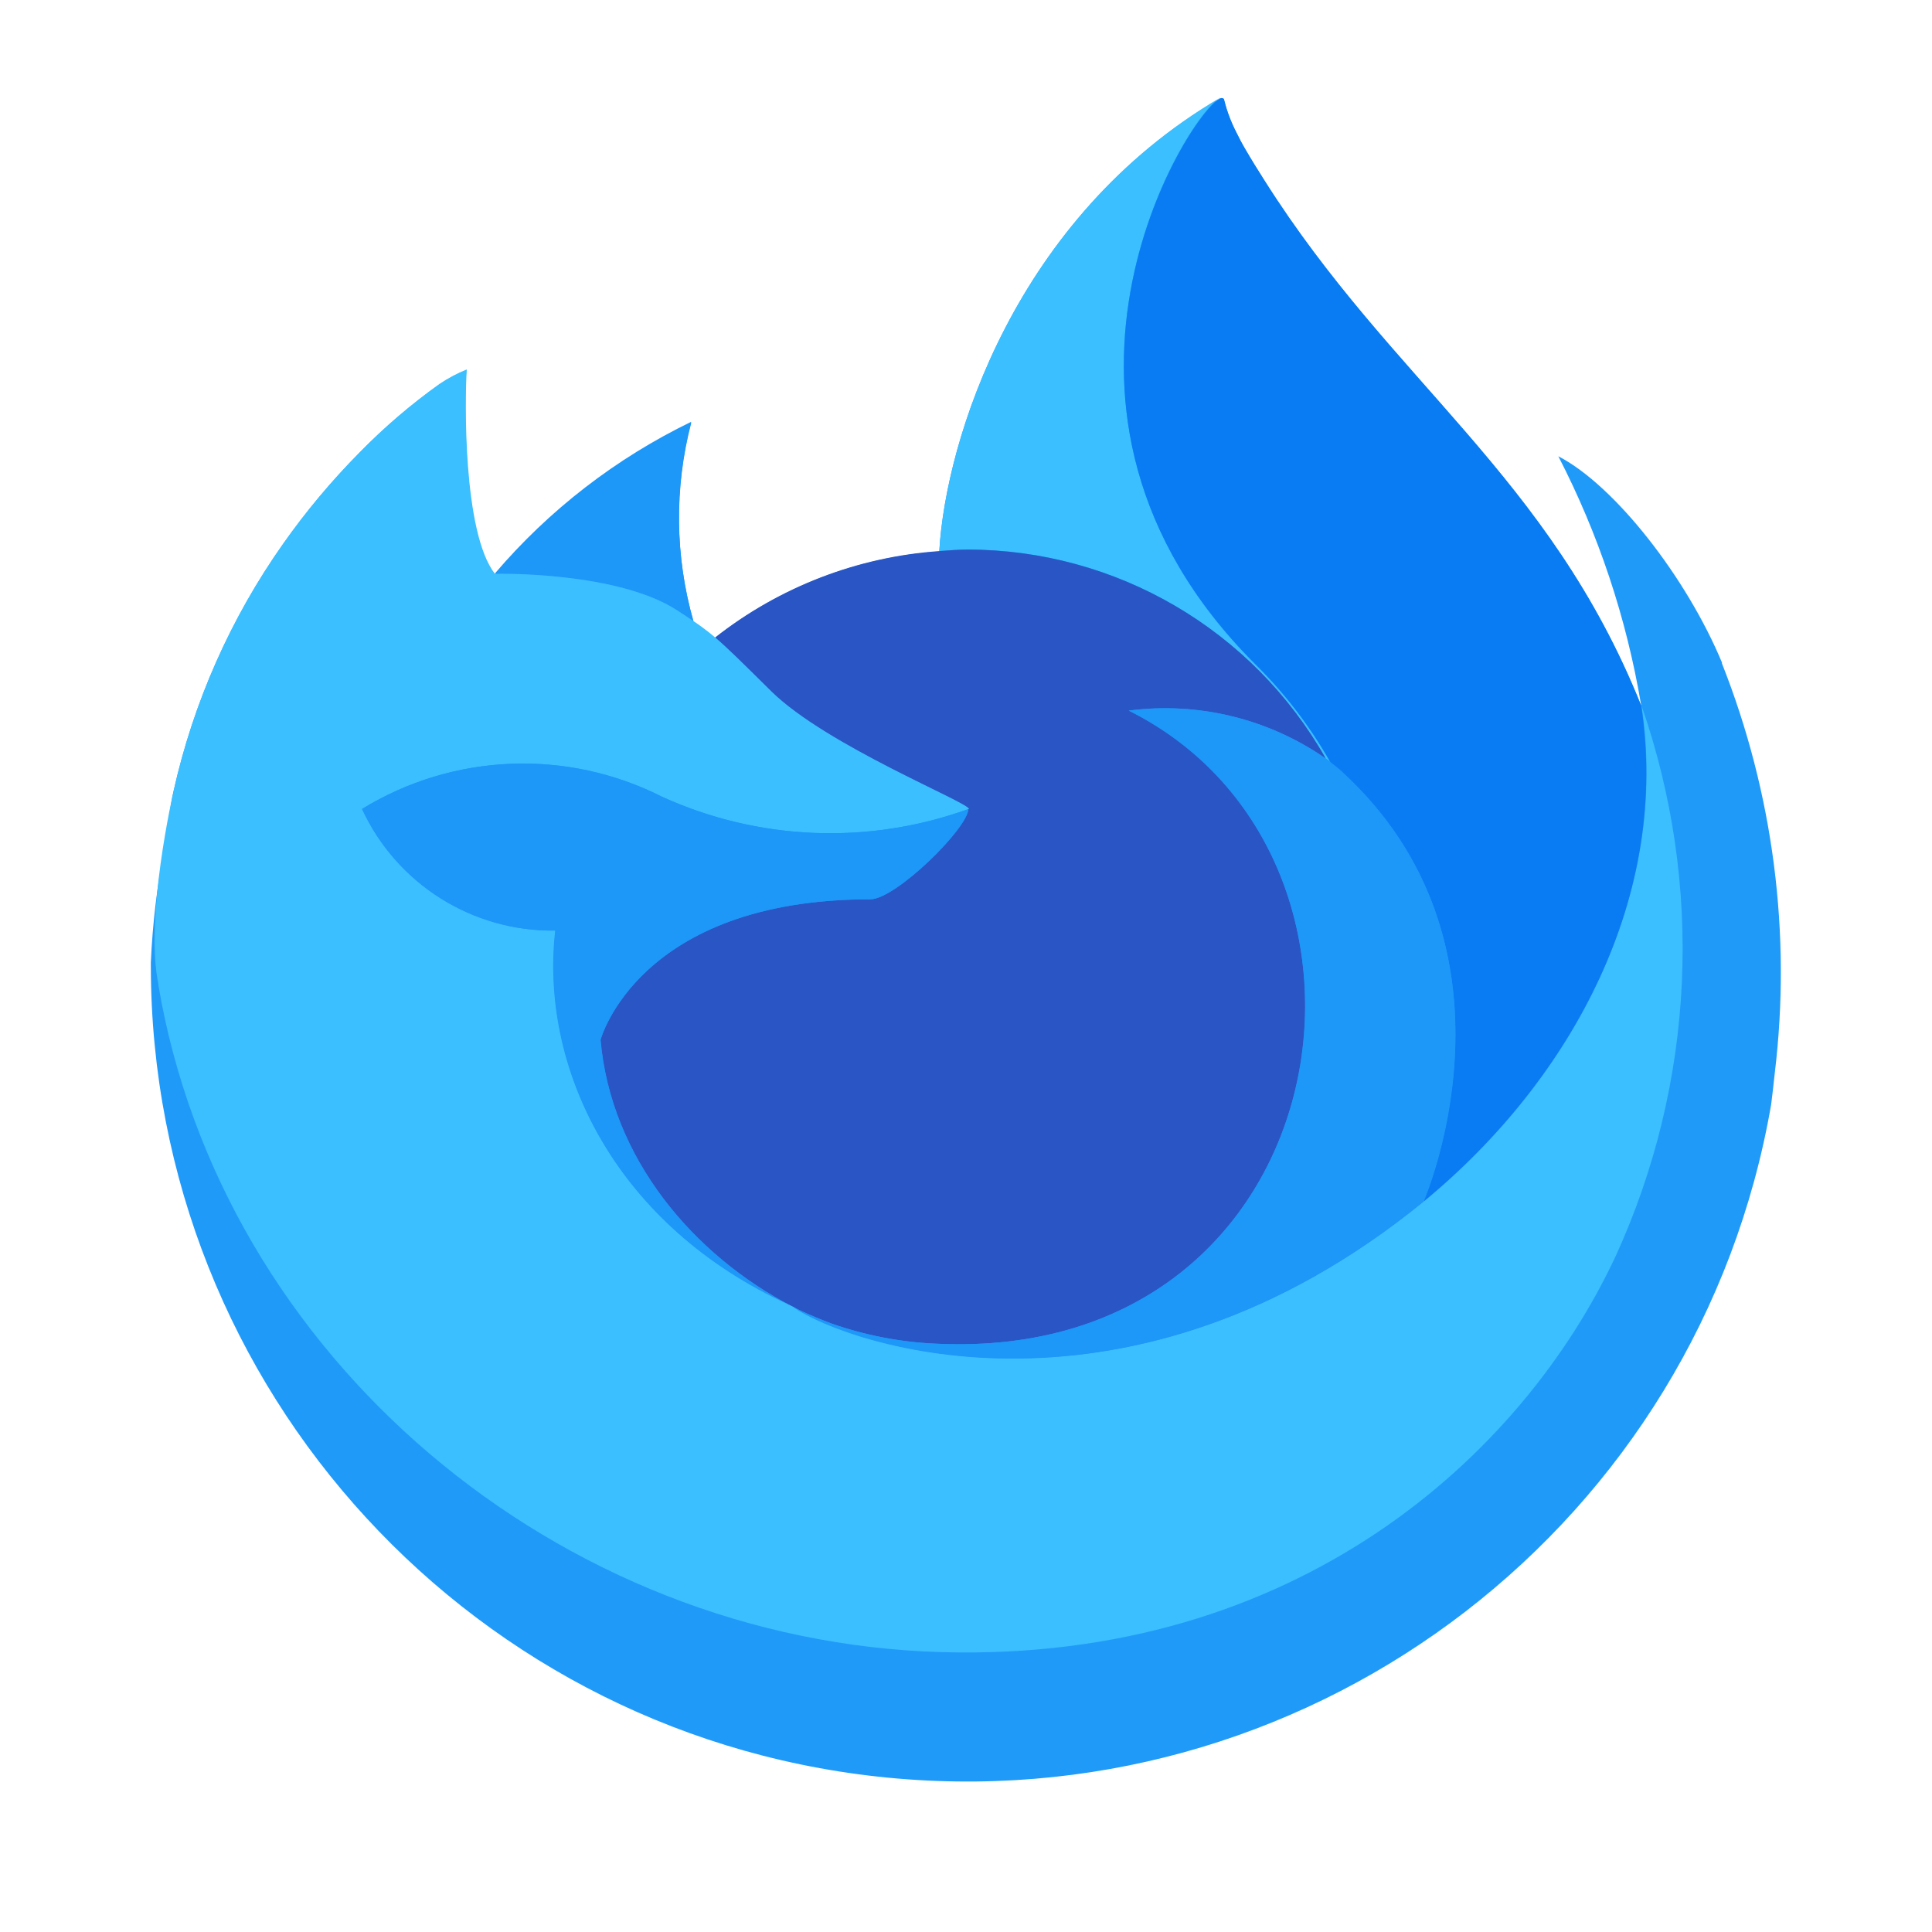
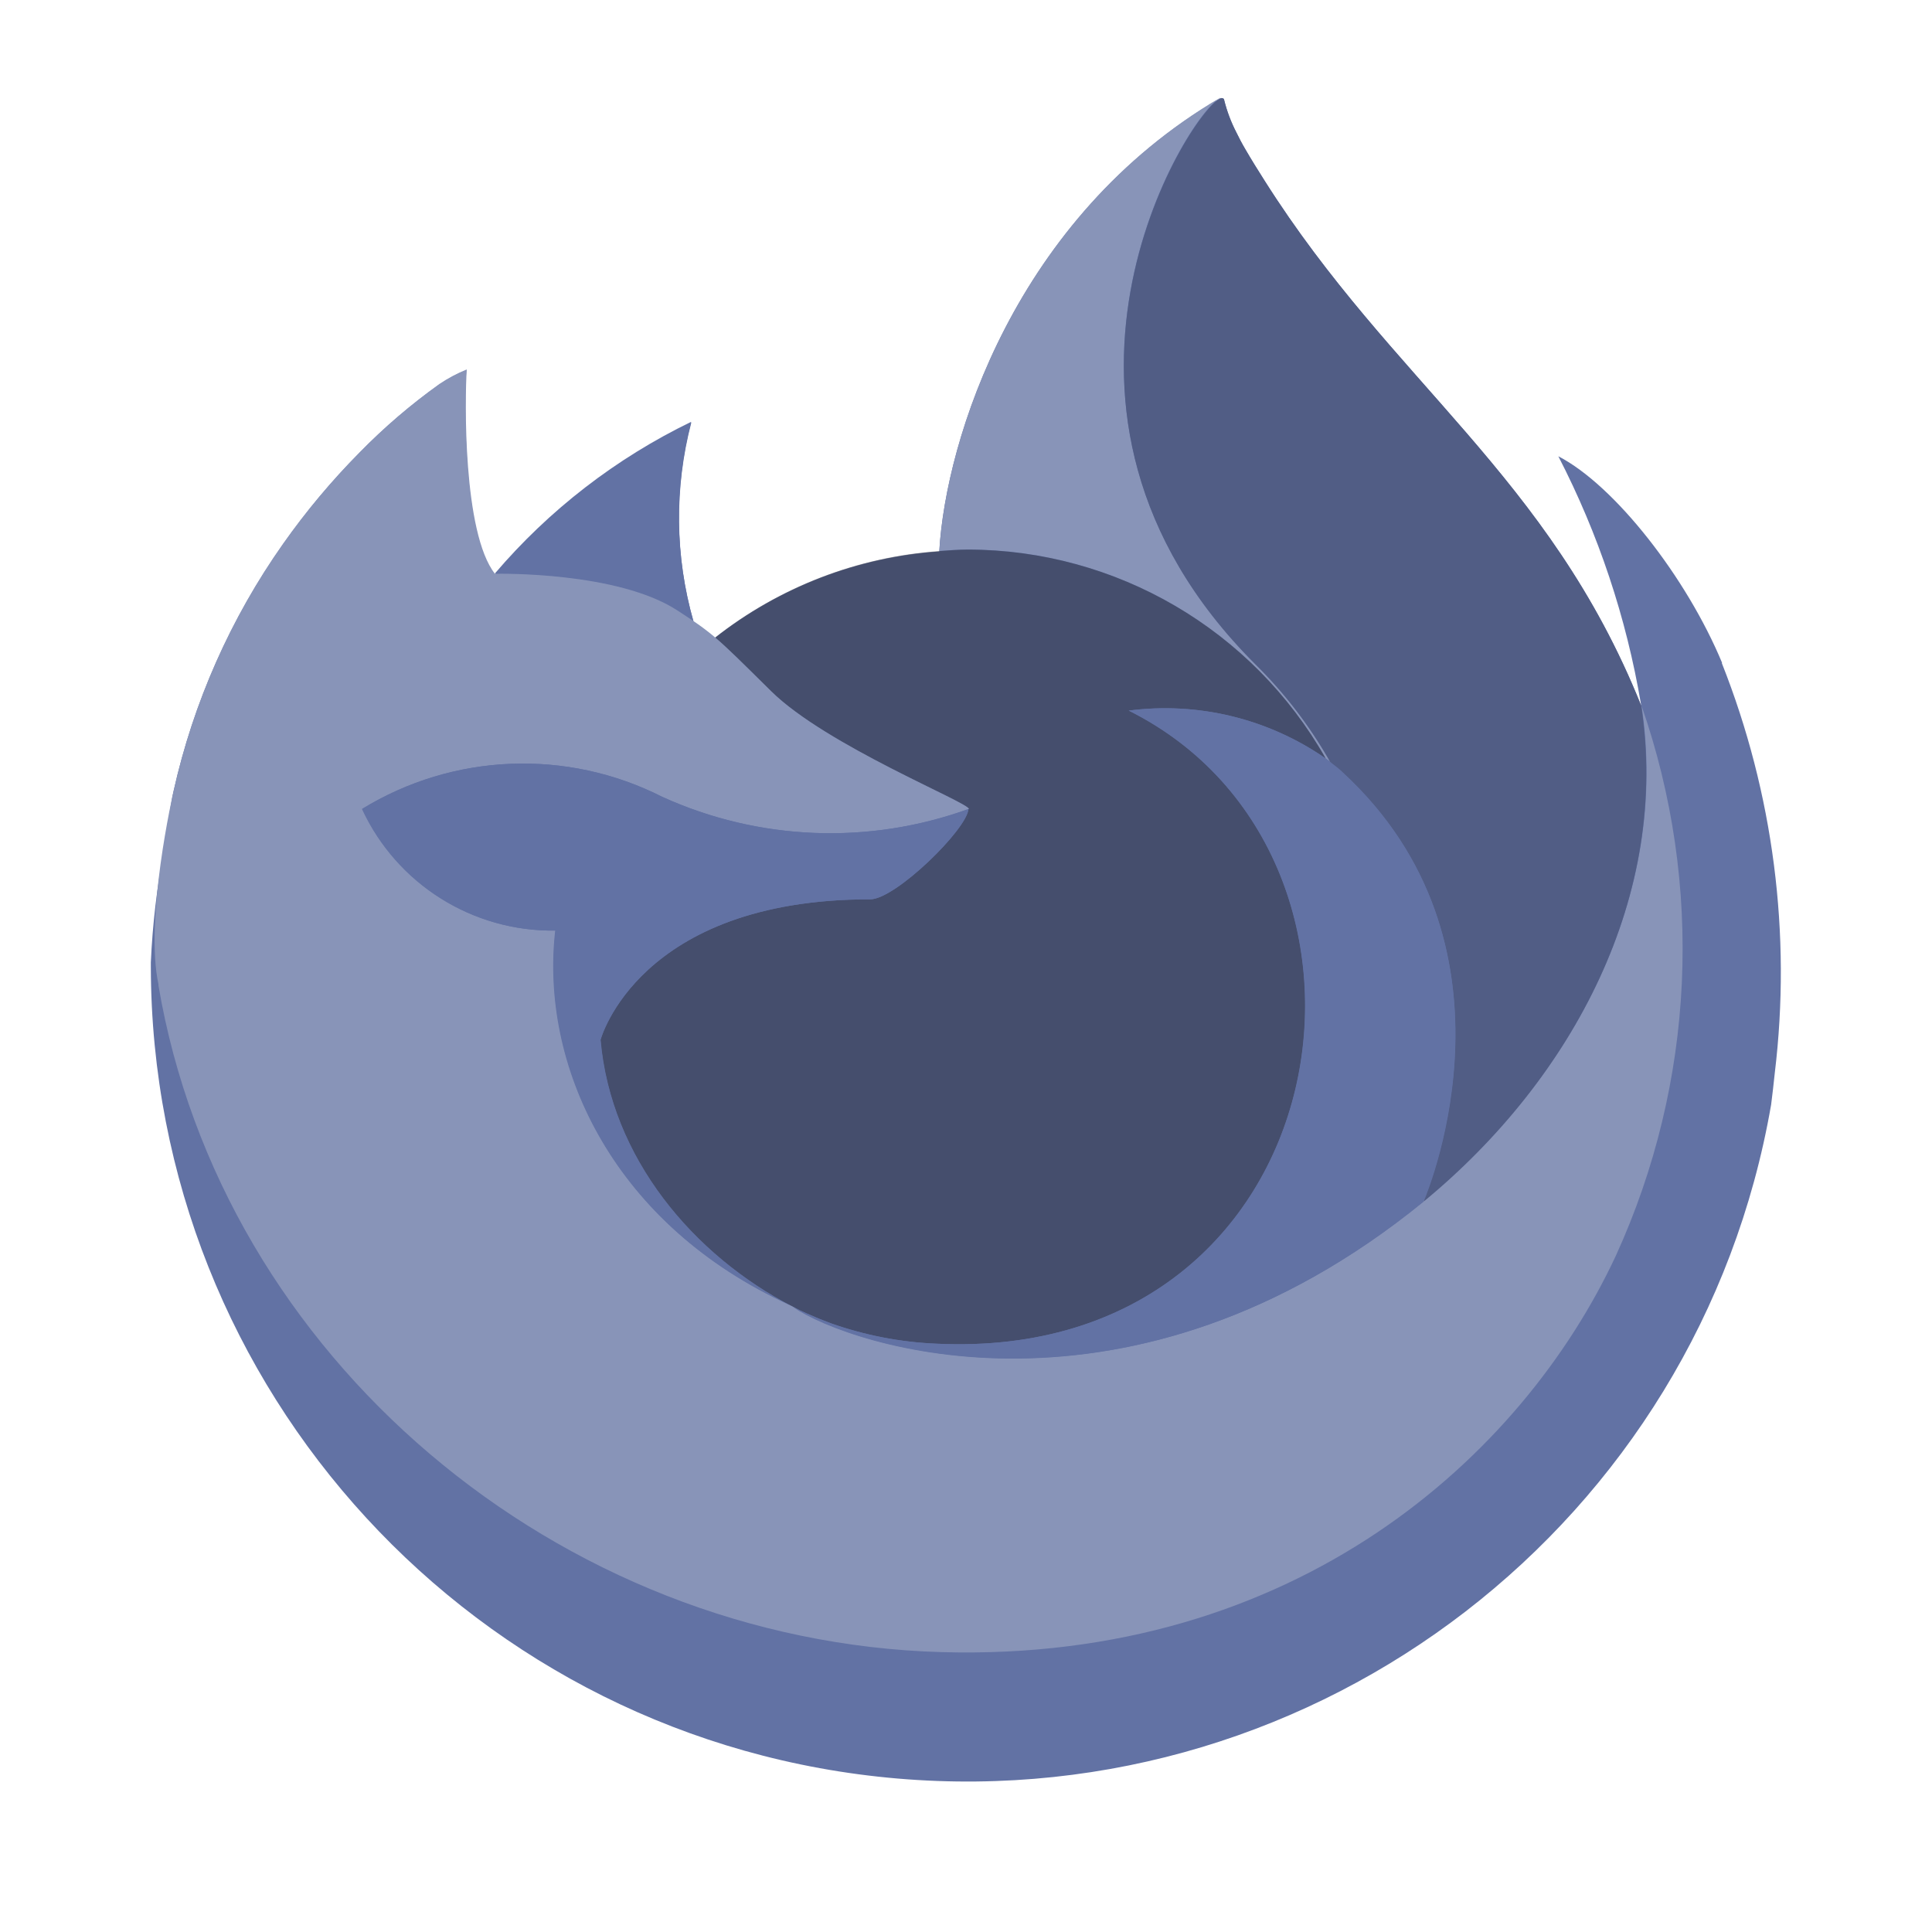
- <svg xmlns="http://www.w3.org/2000/svg" width="64" height="64" version="1.1" viewBox="0 0 16.933 16.933">
-   <circle cx="296.65" cy="5.757" r="0" enable-background="new" fill="#d5d3cf" stroke-width=".872" />
-   <g stroke-width=".185">
-     <path d="m15.093 5.809c-0.311-0.748-0.941-1.555-1.435-1.81a7.431 7.431 0 0 1 0.724 2.171l0.001 0.012c-0.809-2.016-2.18-2.829-3.3-4.599-0.057-0.09-0.113-0.179-0.168-0.274-0.032-0.054-0.057-0.103-0.079-0.148a1.302 1.302 0 0 1-0.107-0.283 0.018 0.018 0 0 0-0.016-0.018 0.025 0.025 0 0 0-0.013 0c-9.59e-4 0-0.002 0.002-0.004 0.002-0.001 3.6604e-4 -0.004 0.002-0.005 0.003l0.003-0.005c-1.797 1.052-2.406 2.999-2.462 3.973a3.578 3.578 0 0 0-1.968 0.759 2.138 2.138 0 0 0-0.185-0.14 3.316 3.316 0 0 1-0.02-1.748 5.298 5.298 0 0 0-1.722 1.331h-0.003c-0.284-0.358-0.264-1.543-0.247-1.791a1.278 1.278 0 0 0-0.239 0.127 5.209 5.209 0 0 0-0.699 0.599 6.246 6.246 0 0 0-0.669 0.802v8.715e-4 -8.715e-4a6.041 6.041 0 0 0-0.96 2.167l-0.01 0.047c-0.013 0.063-0.062 0.378-0.07 0.447 0 0.005-0.001 0.01-0.002 0.016a6.817 6.817 0 0 0-0.116 0.986v0.037a7.153 7.153 0 0 0 14.201 1.21c0.012-0.092 0.022-0.184 0.032-0.277a7.356 7.356 0 0 0-0.464-3.593zm-8.244 5.599c0.033 0.016 0.065 0.033 0.099 0.049l0.005 0.004q-0.052-0.025-0.104-0.052zm1.639-4.314m5.897-0.911v-0.007l0.001 0.008z" fill="#209af9" />
-     <path d="m11.618 6.646c0.015 0.011 0.03 0.022 0.044 0.033a3.894 3.894 0 0 0-0.664-0.866c-2.223-2.223-0.583-4.821-0.306-4.953l0.003-0.004c-1.797 1.052-2.406 2.999-2.462 3.973 0.083-0.006 0.166-0.013 0.251-0.013a3.61 3.61 0 0 1 3.134 1.83z" fill="#3bbfff" />
-     <path d="m8.488 7.09c-0.012 0.178-0.64 0.792-0.86 0.792-2.034 0-2.364 1.23-2.364 1.23 0.09 1.036 0.812 1.889 1.685 2.341 0.04 0.021 0.08 0.039 0.121 0.058q0.105 0.047 0.21 0.086a3.181 3.181 0 0 0 0.931 0.18c3.565 0.167 4.255-4.263 1.683-5.549a2.469 2.469 0 0 1 1.725 0.419 3.61 3.61 0 0 0-3.134-1.83c-0.085 0-0.168 0.007-0.251 0.013a3.578 3.578 0 0 0-1.968 0.759c0.109 0.092 0.232 0.216 0.491 0.471 0.485 0.478 1.73 0.973 1.733 1.032z" fill="#2a55c4" />
-     <path d="m5.93 5.347c0.058 0.037 0.106 0.069 0.148 0.098a3.316 3.316 0 0 1-0.02-1.748 5.298 5.298 0 0 0-1.722 1.331c0.035-8.715e-4 1.072-0.02 1.594 0.32z" fill="#1d97f8" />
-     <path d="m1.388 8.633c0.552 3.262 3.508 5.752 6.864 5.847 3.106 0.088 5.09-1.715 5.91-3.474a6.478 6.478 0 0 0 0.223-4.827v-0.007c0-0.005-0.001-0.009 0-0.007l0.001 0.012c0.254 1.657-0.589 3.262-1.906 4.347l-0.004 0.009c-2.567 2.09-5.023 1.261-5.52 0.923q-0.052-0.025-0.104-0.052c-1.496-0.715-2.115-2.079-1.982-3.248a1.837 1.837 0 0 1-1.694-1.066 2.698 2.698 0 0 1 2.63-0.106 3.562 3.562 0 0 0 2.686 0.106c-0.003-0.058-1.248-0.554-1.733-1.032-0.259-0.256-0.382-0.379-0.491-0.471a2.138 2.138 0 0 0-0.185-0.14c-0.042-0.029-0.09-0.06-0.148-0.098-0.522-0.339-1.559-0.321-1.594-0.32h-0.003c-0.283-0.359-0.264-1.544-0.247-1.791a1.278 1.278 0 0 0-0.239 0.127 5.209 5.209 0 0 0-0.699 0.599 6.246 6.246 0 0 0-0.671 0.8v8.715e-4 -8.715e-4a6.041 6.041 0 0 0-0.96 2.167c-0.004 0.015-0.258 1.126-0.132 1.702z" fill="#3bbfff" />
-     <path d="m10.998 5.818a3.894 3.894 0 0 1 0.664 0.867c0.039 0.03 0.076 0.059 0.107 0.088 1.622 1.495 0.772 3.608 0.709 3.758 1.317-1.085 2.159-2.69 1.906-4.347-0.809-2.017-2.18-2.83-3.3-4.6-0.057-0.09-0.113-0.179-0.168-0.274-0.032-0.054-0.057-0.103-0.079-0.148a1.302 1.302 0 0 1-0.107-0.283 0.018 0.018 0 0 0-0.016-0.018 0.025 0.025 0 0 0-0.013 0c-9.59e-4 0-0.002 0.002-0.004 0.002-0.001 3.6604e-4 -0.004 0.002-0.005 0.003-0.277 0.131-1.917 2.729 0.306 4.952z" fill="#097cf4" />
-     <path d="m11.768 6.768c-0.031-0.029-0.068-0.058-0.107-0.088-0.015-0.011-0.029-0.022-0.044-0.033a2.469 2.469 0 0 0-1.725-0.419c2.573 1.286 1.882 5.716-1.683 5.549a3.181 3.181 0 0 1-0.931-0.18q-0.105-0.039-0.21-0.086c-0.04-0.018-0.081-0.037-0.121-0.058l0.005 0.004c0.497 0.339 2.953 1.169 5.52-0.923l0.004-0.009c0.064-0.149 0.914-2.263-0.709-3.757z" fill="#1d97f8" />
-     <path d="m5.264 9.112s0.33-1.23 2.364-1.23c0.22 0 0.849-0.614 0.86-0.792a3.562 3.562 0 0 1-2.686-0.106 2.698 2.698 0 0 0-2.63 0.106 1.837 1.837 0 0 0 1.694 1.066c-0.133 1.169 0.486 2.533 1.982 3.248 0.033 0.016 0.065 0.033 0.099 0.049-0.873-0.451-1.595-1.305-1.685-2.341z" fill="#1d97f8" />
+ <svg xmlns="http://www.w3.org/2000/svg" width="64" height="64" version="1.1" viewBox="0 0 16.933 16.933" id="svg265">
+   <defs id="defs269" />
+   <circle cx="296.65" cy="5.757" r="0" enable-background="new" fill="#d5d3cf" stroke-width=".872" id="circle243" style="fill:#cbcccc" />
+   <g stroke-width=".185" id="g261">
+     <path d="m15.093 5.809c-0.311-0.748-0.941-1.555-1.435-1.81a7.431 7.431 0 0 1 0.724 2.171l0.001 0.012c-0.809-2.016-2.18-2.829-3.3-4.599-0.057-0.09-0.113-0.179-0.168-0.274-0.032-0.054-0.057-0.103-0.079-0.148a1.302 1.302 0 0 1-0.107-0.283 0.018 0.018 0 0 0-0.016-0.018 0.025 0.025 0 0 0-0.013 0c-9.59e-4 0-0.002 0.002-0.004 0.002-0.001 3.6604e-4 -0.004 0.002-0.005 0.003l0.003-0.005c-1.797 1.052-2.406 2.999-2.462 3.973a3.578 3.578 0 0 0-1.968 0.759 2.138 2.138 0 0 0-0.185-0.14 3.316 3.316 0 0 1-0.02-1.748 5.298 5.298 0 0 0-1.722 1.331h-0.003c-0.284-0.358-0.264-1.543-0.247-1.791a1.278 1.278 0 0 0-0.239 0.127 5.209 5.209 0 0 0-0.699 0.599 6.246 6.246 0 0 0-0.669 0.802v8.715e-4 -8.715e-4a6.041 6.041 0 0 0-0.96 2.167l-0.01 0.047c-0.013 0.063-0.062 0.378-0.07 0.447 0 0.005-0.001 0.01-0.002 0.016a6.817 6.817 0 0 0-0.116 0.986v0.037a7.153 7.153 0 0 0 14.201 1.21c0.012-0.092 0.022-0.184 0.032-0.277a7.356 7.356 0 0 0-0.464-3.593zm-8.244 5.599c0.033 0.016 0.065 0.033 0.099 0.049l0.005 0.004q-0.052-0.025-0.104-0.052zm1.639-4.314m5.897-0.911v-0.007l0.001 0.008z" fill="#209af9" id="path245" style="fill:#6272a4" />
+     <path d="m11.618 6.646c0.015 0.011 0.03 0.022 0.044 0.033a3.894 3.894 0 0 0-0.664-0.866c-2.223-2.223-0.583-4.821-0.306-4.953l0.003-0.004c-1.797 1.052-2.406 2.999-2.462 3.973 0.083-0.006 0.166-0.013 0.251-0.013a3.61 3.61 0 0 1 3.134 1.83z" fill="#3bbfff" id="path247" style="fill:#8894b8" />
+     <path d="m8.488 7.09c-0.012 0.178-0.64 0.792-0.86 0.792-2.034 0-2.364 1.23-2.364 1.23 0.09 1.036 0.812 1.889 1.685 2.341 0.04 0.021 0.08 0.039 0.121 0.058q0.105 0.047 0.21 0.086a3.181 3.181 0 0 0 0.931 0.18c3.565 0.167 4.255-4.263 1.683-5.549a2.469 2.469 0 0 1 1.725 0.419 3.61 3.61 0 0 0-3.134-1.83c-0.085 0-0.168 0.007-0.251 0.013a3.578 3.578 0 0 0-1.968 0.759c0.109 0.092 0.232 0.216 0.491 0.471 0.485 0.478 1.73 0.973 1.733 1.032z" fill="#2a55c4" id="path249" style="fill:#282a36;opacity:0.5" />
+     <path d="m5.93 5.347c0.058 0.037 0.106 0.069 0.148 0.098a3.316 3.316 0 0 1-0.02-1.748 5.298 5.298 0 0 0-1.722 1.331c0.035-8.715e-4 1.072-0.02 1.594 0.32z" fill="#1d97f8" id="path251" style="fill:#6272a4" />
+     <path d="m1.388 8.633c0.552 3.262 3.508 5.752 6.864 5.847 3.106 0.088 5.09-1.715 5.91-3.474a6.478 6.478 0 0 0 0.223-4.827v-0.007c0-0.005-0.001-0.009 0-0.007l0.001 0.012c0.254 1.657-0.589 3.262-1.906 4.347l-0.004 0.009c-2.567 2.09-5.023 1.261-5.52 0.923q-0.052-0.025-0.104-0.052c-1.496-0.715-2.115-2.079-1.982-3.248a1.837 1.837 0 0 1-1.694-1.066 2.698 2.698 0 0 1 2.63-0.106 3.562 3.562 0 0 0 2.686 0.106c-0.003-0.058-1.248-0.554-1.733-1.032-0.259-0.256-0.382-0.379-0.491-0.471a2.138 2.138 0 0 0-0.185-0.14c-0.042-0.029-0.09-0.06-0.148-0.098-0.522-0.339-1.559-0.321-1.594-0.32h-0.003c-0.283-0.359-0.264-1.544-0.247-1.791a1.278 1.278 0 0 0-0.239 0.127 5.209 5.209 0 0 0-0.699 0.599 6.246 6.246 0 0 0-0.671 0.8v8.715e-4 -8.715e-4a6.041 6.041 0 0 0-0.96 2.167c-0.004 0.015-0.258 1.126-0.132 1.702z" fill="#3bbfff" id="path253" style="fill:#8894b8" />
+     <path d="m10.998 5.818a3.894 3.894 0 0 1 0.664 0.867c0.039 0.03 0.076 0.059 0.107 0.088 1.622 1.495 0.772 3.608 0.709 3.758 1.317-1.085 2.159-2.69 1.906-4.347-0.809-2.017-2.18-2.83-3.3-4.6-0.057-0.09-0.113-0.179-0.168-0.274-0.032-0.054-0.057-0.103-0.079-0.148a1.302 1.302 0 0 1-0.107-0.283 0.018 0.018 0 0 0-0.016-0.018 0.025 0.025 0 0 0-0.013 0c-9.59e-4 0-0.002 0.002-0.004 0.002-0.001 3.6604e-4 -0.004 0.002-0.005 0.003-0.277 0.131-1.917 2.729 0.306 4.952z" fill="#097cf4" id="path255" style="fill:#515d85" />
+     <path d="m11.768 6.768c-0.031-0.029-0.068-0.058-0.107-0.088-0.015-0.011-0.029-0.022-0.044-0.033a2.469 2.469 0 0 0-1.725-0.419c2.573 1.286 1.882 5.716-1.683 5.549a3.181 3.181 0 0 1-0.931-0.18q-0.105-0.039-0.21-0.086c-0.04-0.018-0.081-0.037-0.121-0.058l0.005 0.004c0.497 0.339 2.953 1.169 5.52-0.923l0.004-0.009c0.064-0.149 0.914-2.263-0.709-3.757z" fill="#1d97f8" id="path257" style="fill:#6272a4" />
+     <path d="m5.264 9.112s0.33-1.23 2.364-1.23c0.22 0 0.849-0.614 0.86-0.792a3.562 3.562 0 0 1-2.686-0.106 2.698 2.698 0 0 0-2.63 0.106 1.837 1.837 0 0 0 1.694 1.066c-0.133 1.169 0.486 2.533 1.982 3.248 0.033 0.016 0.065 0.033 0.099 0.049-0.873-0.451-1.595-1.305-1.685-2.341z" fill="#1d97f8" id="path259" style="fill:#6272a4" />
  </g>
-   <circle cx="-15.774" cy="13.461" r="0" enable-background="new" fill="#d5d3cf" stroke-width=".872" />
+   <circle cx="-15.774" cy="13.461" r="0" enable-background="new" fill="#d5d3cf" stroke-width=".872" id="circle263" style="fill:#cbcccc" />
</svg>
